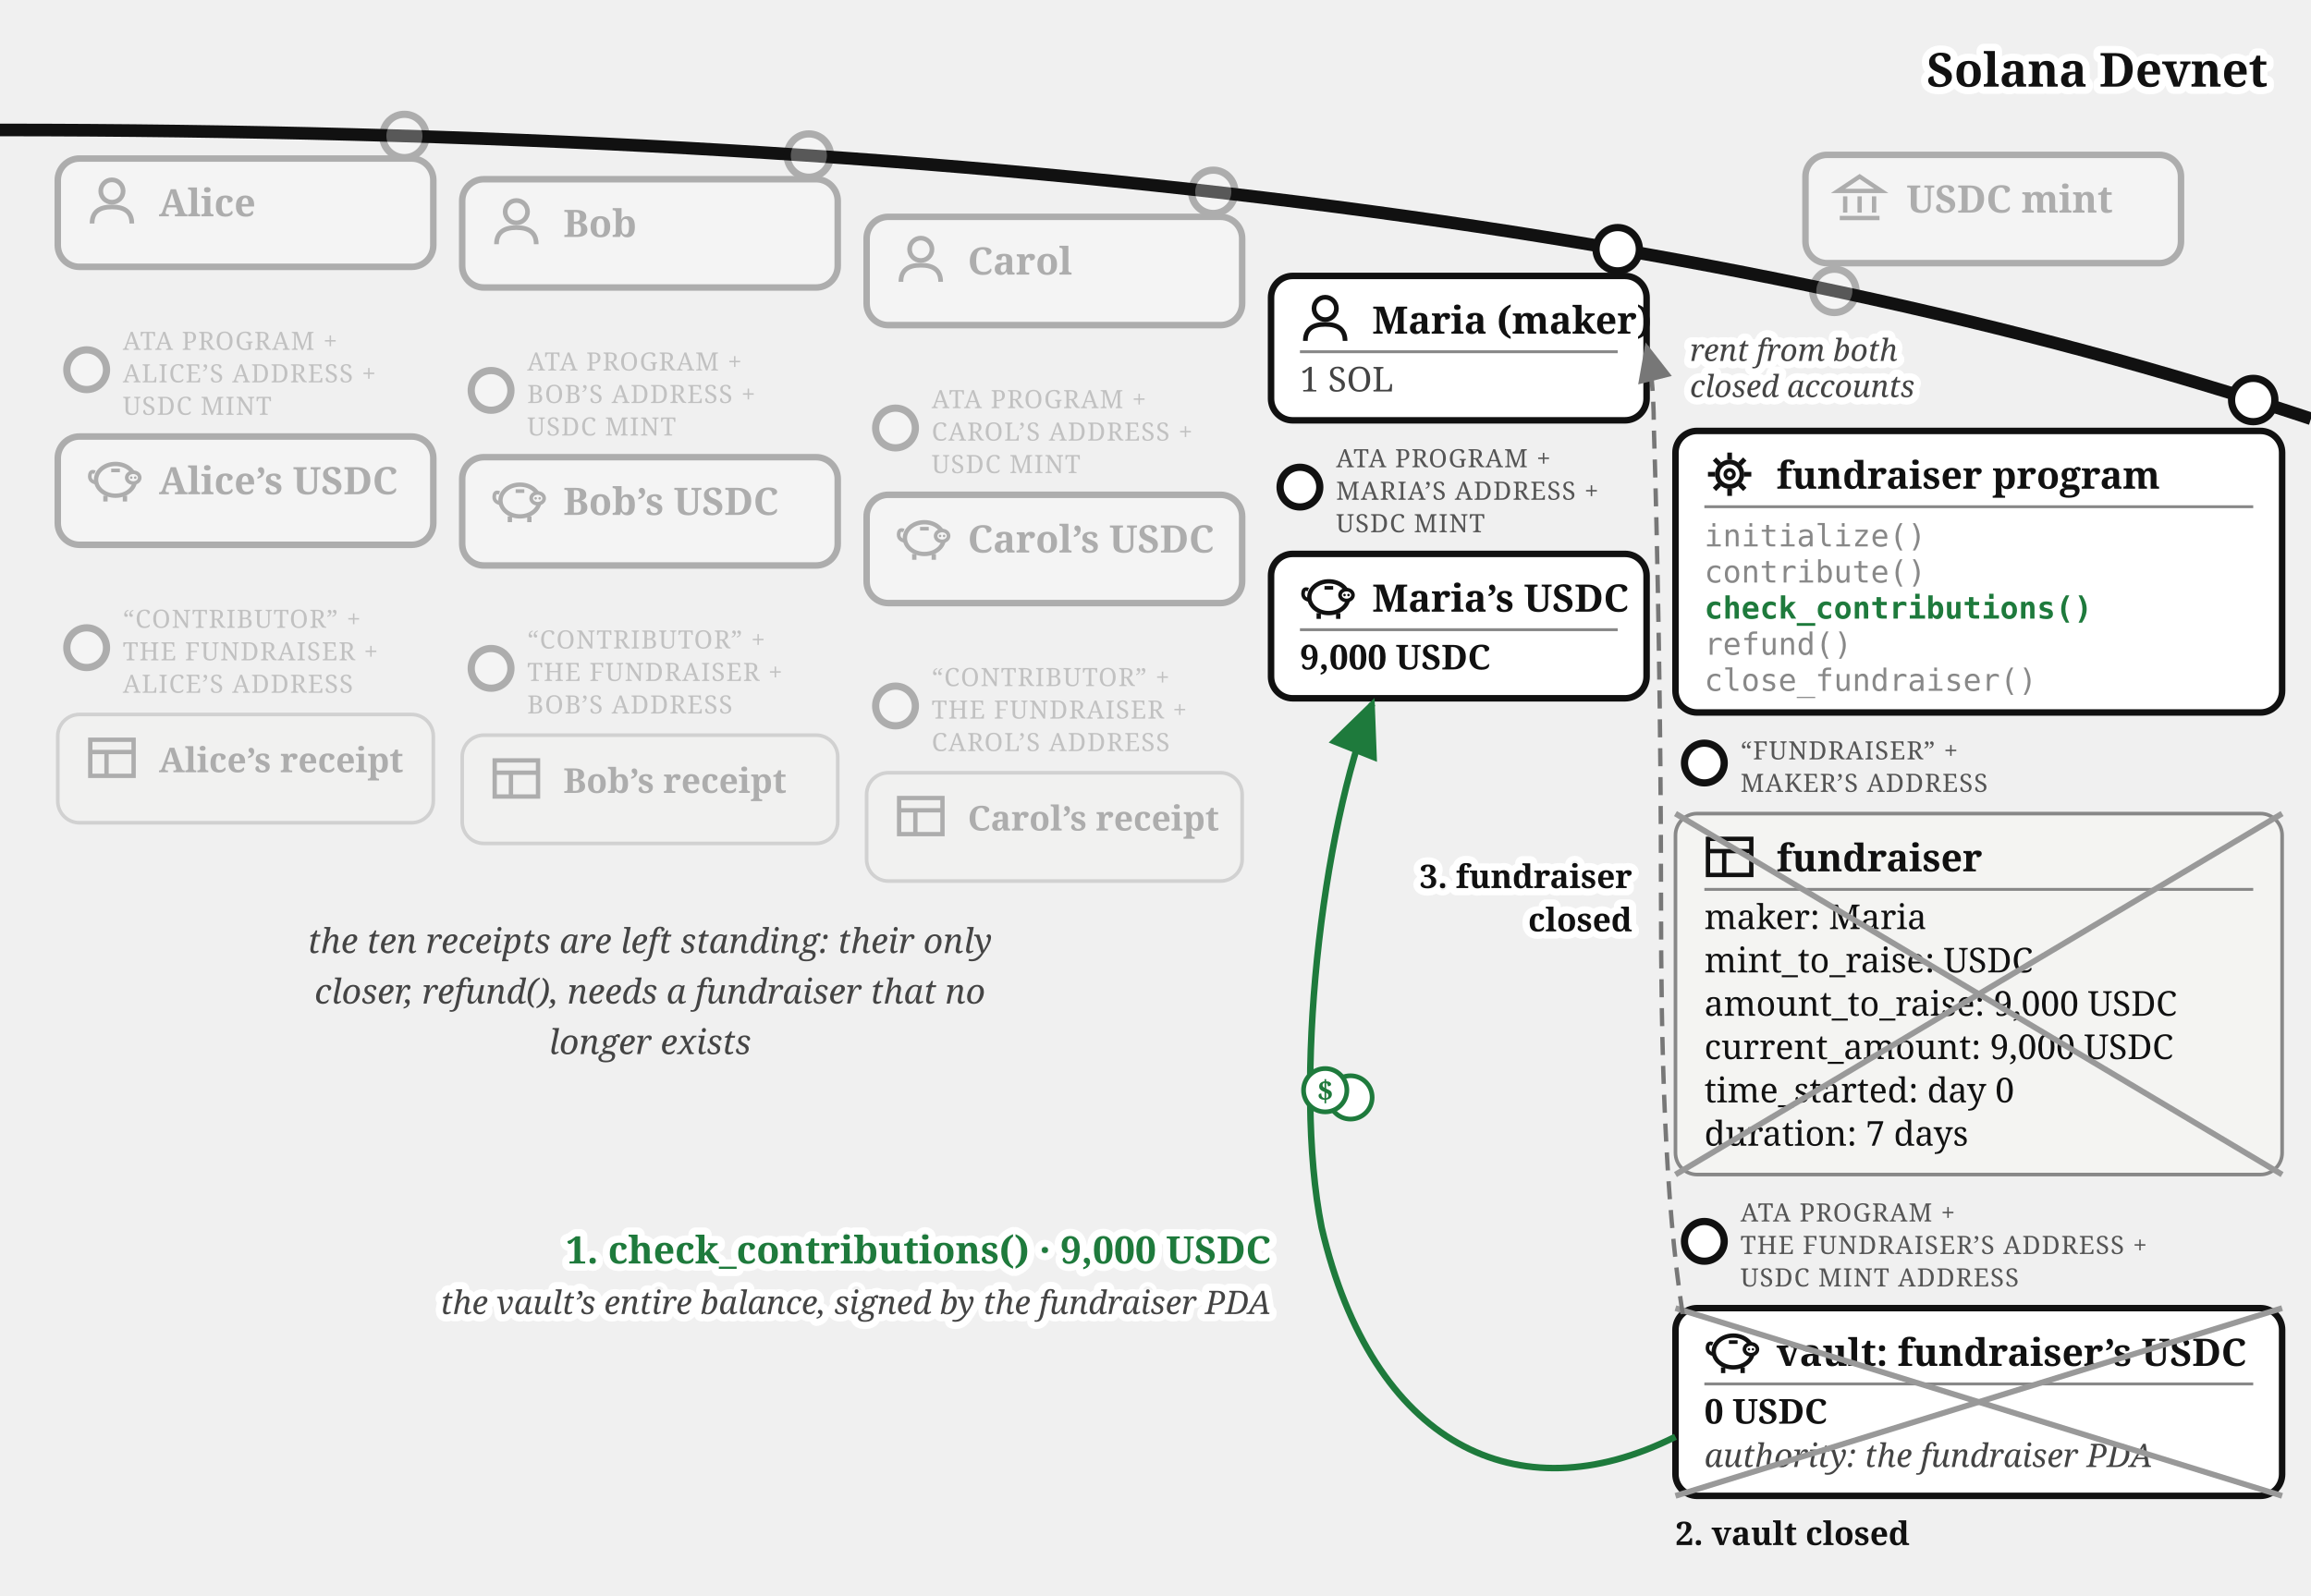
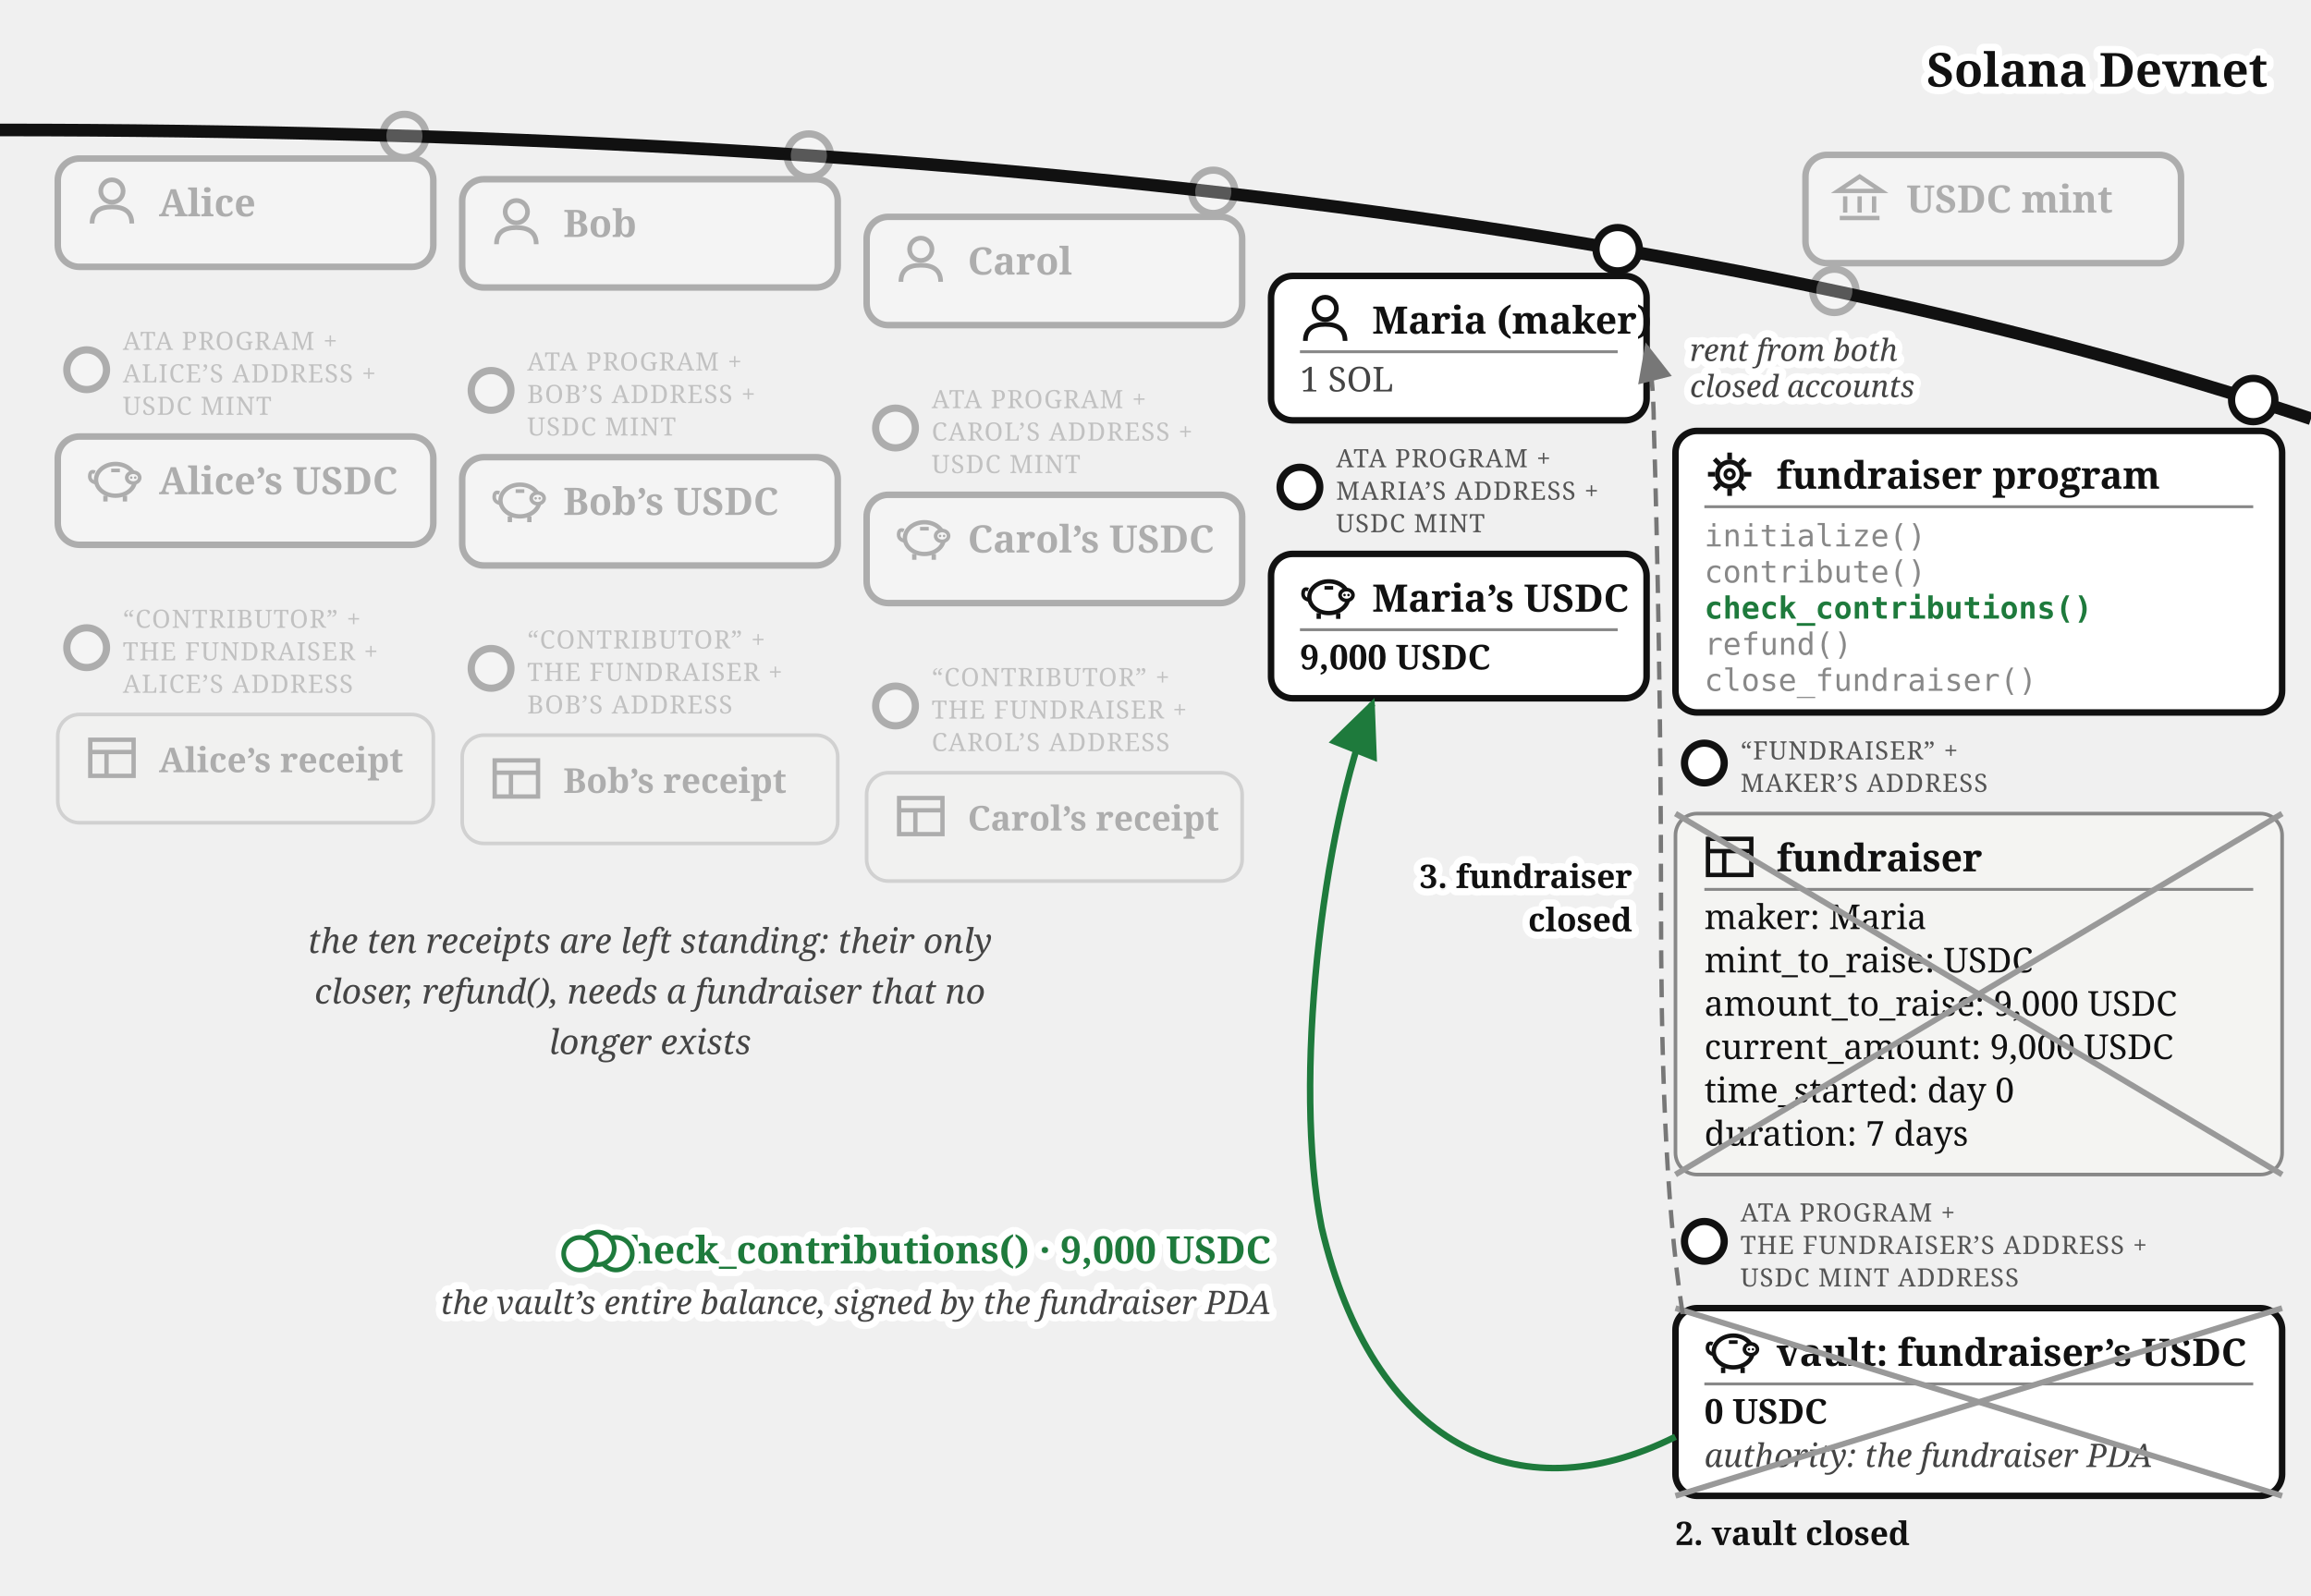
<svg xmlns="http://www.w3.org/2000/svg" viewBox="0 0 640 442" font-family="Georgia, serif" fill="#111">
  <defs>
    <marker id="fund-succ-a" markerWidth="9" markerHeight="8" refX="8" refY="4" orient="auto">
      <path d="M0,0 L9,4 L0,8 z" fill="#1e7a3c" />
    </marker>
    <marker id="fund-succ-g" markerWidth="9" markerHeight="8" refX="8" refY="4" orient="auto">
      <path d="M0,0 L9,4 L0,8 z" fill="#777" />
    </marker>
  </defs>
  <path d="M 0,36 Q 400,36 640,116" fill="none" stroke="#111" stroke-width="3.5" />
  <text stroke="#fff" stroke-width="4" paint-order="stroke" stroke-linejoin="round" x="628" y="24" font-size="13" font-weight="bold" fill="#111" text-anchor="end">Solana Devnet</text>
  <g opacity="0.3">
    <circle cx="508" cy="80.573" r="6" fill="#fff" stroke="#111" stroke-width="2" />
    <rect x="500" y="42.893" width="104" height="30" rx="6" fill="#fff" stroke="#111" stroke-width="1.8" />
    <g transform="translate(508,47.8932)" stroke="#111" stroke-width="1.2" fill="none">
      <path d="M 1,5 L 7,1 L 13,5 Z" />
      <line x1="3" y1="6.5" x2="3" y2="11" />
      <line x1="7" y1="6.5" x2="7" y2="11" />
      <line x1="11" y1="6.5" x2="11" y2="11" />
      <line x1="1.5" y1="12.5" x2="12.5" y2="12.5" />
    </g>
    <text x="528" y="58.893" font-size="10.5" font-weight="bold">USDC mint</text>
  </g>
  <g opacity="0.3">
    <circle cx="112" cy="37.663" r="6" fill="#fff" stroke="#111" stroke-width="2" />
    <rect x="16" y="43.917" width="104" height="30" rx="6" fill="#fff" stroke="#111" stroke-width="1.8" />
    <g transform="translate(24,48.9168)">
      <circle cx="7" cy="4" r="3.1" fill="none" stroke="#111" stroke-width="1.3" />
      <path d="M 1.5,13 Q 1.5,8.4 7,8.4 Q 12.5,8.4 12.5,13" fill="none" stroke="#111" stroke-width="1.3" />
    </g>
    <text x="44" y="59.917" font-size="10.5" font-weight="bold">Alice</text>
  </g>
  <g opacity="0.3">
    <circle cx="24" cy="102.417" r="5.5" fill="#fff" stroke="#111" stroke-width="2" />
    <text x="34" y="96.917" font-size="7" letter-spacing="0.3" fill="#555">ATA PROGRAM +</text>
    <text x="34" y="105.917" font-size="7" letter-spacing="0.3" fill="#555">ALICE’S ADDRESS +</text>
    <text x="34" y="114.917" font-size="7" letter-spacing="0.3" fill="#555">USDC MINT</text>
    <rect x="16" y="120.917" width="104" height="30" rx="6" fill="#fff" stroke="#111" stroke-width="1.8" />
    <g transform="translate(24,125.917)">
      <path d="M 2.6,7.8 Q 0.6,7.4 0.9,5.6 Q 1.1,4.4 2.3,4.9" fill="none" stroke="#111" stroke-width="1" />
      <ellipse cx="8" cy="7" rx="5.4" ry="4.4" fill="none" stroke="#111" stroke-width="1.2" />
      <ellipse cx="12.9" cy="6.4" rx="1.8" ry="1.5" fill="#fff" stroke="#111" stroke-width="1" />
      <circle cx="12.35" cy="6.4" r="0.35" fill="#111" />
      <circle cx="13.45" cy="6.4" r="0.35" fill="#111" />
      <line x1="5.2" y1="11.4" x2="5.2" y2="13" stroke="#111" stroke-width="1.2" />
      <line x1="10.6" y1="11.4" x2="10.6" y2="13" stroke="#111" stroke-width="1.2" />
      <line x1="6.8" y1="4.4" x2="9.2" y2="4.4" stroke="#111" stroke-width="1" />
    </g>
    <text x="44" y="136.917" font-size="10.5" font-weight="bold">Alice’s USDC</text>
  </g>
  <g opacity="0.3">
    <circle cx="24" cy="179.417" r="5.5" fill="#fff" stroke="#111" stroke-width="2" />
    <text x="34" y="173.917" font-size="7" letter-spacing="0.3" fill="#555">“CONTRIBUTOR” +</text>
    <text x="34" y="182.917" font-size="7" letter-spacing="0.3" fill="#555">THE FUNDRAISER +</text>
    <text x="34" y="191.917" font-size="7" letter-spacing="0.3" fill="#555">ALICE’S ADDRESS</text>
    <rect x="16" y="197.917" width="104" height="30" rx="6" fill="#f4f4f2" stroke="#888" />
    <g transform="translate(24,202.917)" stroke="#111" stroke-width="1.2" fill="none">
      <rect x="1" y="2" width="12" height="10" />
      <line x1="1" y1="5.4" x2="13" y2="5.4" />
      <line x1="5.5" y1="5.4" x2="5.5" y2="12" />
    </g>
    <text x="44" y="213.917" font-size="9.5" font-weight="bold">Alice’s receipt</text>
  </g>
  <g opacity="0.3">
    <circle cx="224" cy="43.091" r="6" fill="#fff" stroke="#111" stroke-width="2" />
    <rect x="128" y="49.644" width="104" height="30" rx="6" fill="#fff" stroke="#111" stroke-width="1.8" />
    <g transform="translate(136,54.6439)">
      <circle cx="7" cy="4" r="3.1" fill="none" stroke="#111" stroke-width="1.3" />
      <path d="M 1.5,13 Q 1.5,8.4 7,8.4 Q 12.5,8.4 12.5,13" fill="none" stroke="#111" stroke-width="1.3" />
    </g>
    <text x="156" y="65.644" font-size="10.5" font-weight="bold">Bob</text>
  </g>
  <g opacity="0.3">
    <circle cx="136" cy="108.144" r="5.5" fill="#fff" stroke="#111" stroke-width="2" />
    <text x="146" y="102.644" font-size="7" letter-spacing="0.3" fill="#555">ATA PROGRAM +</text>
    <text x="146" y="111.644" font-size="7" letter-spacing="0.3" fill="#555">BOB’S ADDRESS +</text>
    <text x="146" y="120.644" font-size="7" letter-spacing="0.3" fill="#555">USDC MINT</text>
    <rect x="128" y="126.644" width="104" height="30" rx="6" fill="#fff" stroke="#111" stroke-width="1.8" />
    <g transform="translate(136,131.644)">
      <path d="M 2.6,7.8 Q 0.6,7.4 0.9,5.6 Q 1.1,4.4 2.3,4.9" fill="none" stroke="#111" stroke-width="1" />
      <ellipse cx="8" cy="7" rx="5.4" ry="4.4" fill="none" stroke="#111" stroke-width="1.2" />
      <ellipse cx="12.9" cy="6.4" rx="1.8" ry="1.5" fill="#fff" stroke="#111" stroke-width="1" />
      <circle cx="12.35" cy="6.4" r="0.35" fill="#111" />
      <circle cx="13.45" cy="6.4" r="0.35" fill="#111" />
      <line x1="5.2" y1="11.4" x2="5.2" y2="13" stroke="#111" stroke-width="1.2" />
      <line x1="10.6" y1="11.4" x2="10.6" y2="13" stroke="#111" stroke-width="1.2" />
      <line x1="6.8" y1="4.4" x2="9.2" y2="4.4" stroke="#111" stroke-width="1" />
    </g>
    <text x="156" y="142.644" font-size="10.5" font-weight="bold">Bob’s USDC</text>
  </g>
  <g opacity="0.3">
    <circle cx="136" cy="185.144" r="5.5" fill="#fff" stroke="#111" stroke-width="2" />
    <text x="146" y="179.644" font-size="7" letter-spacing="0.3" fill="#555">“CONTRIBUTOR” +</text>
    <text x="146" y="188.644" font-size="7" letter-spacing="0.3" fill="#555">THE FUNDRAISER +</text>
    <text x="146" y="197.644" font-size="7" letter-spacing="0.3" fill="#555">BOB’S ADDRESS</text>
    <rect x="128" y="203.644" width="104" height="30" rx="6" fill="#f4f4f2" stroke="#888" />
    <g transform="translate(136,208.644)" stroke="#111" stroke-width="1.2" fill="none">
      <rect x="1" y="2" width="12" height="10" />
      <line x1="1" y1="5.4" x2="13" y2="5.4" />
      <line x1="5.5" y1="5.4" x2="5.5" y2="12" />
    </g>
    <text x="156" y="219.644" font-size="9.5" font-weight="bold">Bob’s receipt</text>
  </g>
  <g opacity="0.3">
    <circle cx="336" cy="53.138" r="6" fill="#fff" stroke="#111" stroke-width="2" />
    <rect x="240" y="60.062" width="104" height="30" rx="6" fill="#fff" stroke="#111" stroke-width="1.8" />
    <g transform="translate(248,65.0617)">
      <circle cx="7" cy="4" r="3.1" fill="none" stroke="#111" stroke-width="1.3" />
      <path d="M 1.5,13 Q 1.5,8.4 7,8.4 Q 12.5,8.4 12.5,13" fill="none" stroke="#111" stroke-width="1.3" />
    </g>
    <text x="268" y="76.062" font-size="10.5" font-weight="bold">Carol</text>
  </g>
  <g opacity="0.3">
    <circle cx="248" cy="118.562" r="5.5" fill="#fff" stroke="#111" stroke-width="2" />
    <text x="258" y="113.062" font-size="7" letter-spacing="0.3" fill="#555">ATA PROGRAM +</text>
    <text x="258" y="122.062" font-size="7" letter-spacing="0.3" fill="#555">CAROL’S ADDRESS +</text>
    <text x="258" y="131.062" font-size="7" letter-spacing="0.3" fill="#555">USDC MINT</text>
    <rect x="240" y="137.062" width="104" height="30" rx="6" fill="#fff" stroke="#111" stroke-width="1.8" />
    <g transform="translate(248,142.062)">
      <path d="M 2.6,7.8 Q 0.6,7.4 0.9,5.6 Q 1.1,4.4 2.3,4.9" fill="none" stroke="#111" stroke-width="1" />
      <ellipse cx="8" cy="7" rx="5.4" ry="4.4" fill="none" stroke="#111" stroke-width="1.2" />
      <ellipse cx="12.9" cy="6.4" rx="1.8" ry="1.5" fill="#fff" stroke="#111" stroke-width="1" />
      <circle cx="12.35" cy="6.4" r="0.35" fill="#111" />
      <circle cx="13.45" cy="6.4" r="0.35" fill="#111" />
      <line x1="5.2" y1="11.4" x2="5.2" y2="13" stroke="#111" stroke-width="1.2" />
      <line x1="10.6" y1="11.4" x2="10.6" y2="13" stroke="#111" stroke-width="1.2" />
      <line x1="6.8" y1="4.4" x2="9.2" y2="4.4" stroke="#111" stroke-width="1" />
    </g>
    <text x="268" y="153.062" font-size="10.5" font-weight="bold">Carol’s USDC</text>
  </g>
  <g opacity="0.3">
    <circle cx="248" cy="195.562" r="5.5" fill="#fff" stroke="#111" stroke-width="2" />
    <text x="258" y="190.062" font-size="7" letter-spacing="0.3" fill="#555">“CONTRIBUTOR” +</text>
    <text x="258" y="199.062" font-size="7" letter-spacing="0.3" fill="#555">THE FUNDRAISER +</text>
    <text x="258" y="208.062" font-size="7" letter-spacing="0.3" fill="#555">CAROL’S ADDRESS</text>
    <rect x="240" y="214.062" width="104" height="30" rx="6" fill="#f4f4f2" stroke="#888" />
    <g transform="translate(248,219.062)" stroke="#111" stroke-width="1.2" fill="none">
      <rect x="1" y="2" width="12" height="10" />
      <line x1="1" y1="5.4" x2="13" y2="5.4" />
      <line x1="5.5" y1="5.4" x2="5.5" y2="12" />
    </g>
    <text x="268" y="230.062" font-size="9.5" font-weight="bold">Carol’s receipt</text>
  </g>
  <g>
    <circle cx="448" cy="69.033" r="6" fill="#fff" stroke="#111" stroke-width="2" />
    <rect x="352" y="76.436" width="104" height="40" rx="6" fill="#fff" stroke="#111" stroke-width="1.8" />
    <g transform="translate(360,81.4364)">
      <circle cx="7" cy="4" r="3.1" fill="none" stroke="#111" stroke-width="1.3" />
      <path d="M 1.5,13 Q 1.5,8.4 7,8.4 Q 12.5,8.4 12.5,13" fill="none" stroke="#111" stroke-width="1.3" />
    </g>
    <text x="380" y="92.436" font-size="10.5" font-weight="bold">Maria (maker)</text>
    <line x1="360" y1="97.436" x2="448" y2="97.436" stroke="#888" stroke-width="0.8" />
    <text x="360" y="108.436" font-size="9.5" fill="#444">1 SOL</text>
  </g>
  <g>
    <circle cx="360" cy="134.936" r="5.5" fill="#fff" stroke="#111" stroke-width="2" />
    <text x="370" y="129.436" font-size="7" letter-spacing="0.3" fill="#555">ATA PROGRAM +</text>
    <text x="370" y="138.436" font-size="7" letter-spacing="0.3" fill="#555">MARIA’S ADDRESS +</text>
    <text x="370" y="147.436" font-size="7" letter-spacing="0.3" fill="#555">USDC MINT</text>
    <rect x="352" y="153.436" width="104" height="40" rx="6" fill="#fff" stroke="#111" stroke-width="1.8" />
    <g transform="translate(360,158.436)">
      <path d="M 2.6,7.8 Q 0.6,7.4 0.9,5.6 Q 1.1,4.4 2.3,4.9" fill="none" stroke="#111" stroke-width="1" />
      <ellipse cx="8" cy="7" rx="5.4" ry="4.4" fill="none" stroke="#111" stroke-width="1.2" />
      <ellipse cx="12.9" cy="6.4" rx="1.8" ry="1.5" fill="#fff" stroke="#111" stroke-width="1" />
      <circle cx="12.35" cy="6.4" r="0.35" fill="#111" />
      <circle cx="13.45" cy="6.4" r="0.35" fill="#111" />
      <line x1="5.2" y1="11.4" x2="5.2" y2="13" stroke="#111" stroke-width="1.2" />
      <line x1="10.6" y1="11.4" x2="10.6" y2="13" stroke="#111" stroke-width="1.2" />
      <line x1="6.8" y1="4.4" x2="9.2" y2="4.4" stroke="#111" stroke-width="1" />
    </g>
    <text x="380" y="169.436" font-size="10.5" font-weight="bold">Maria’s USDC</text>
    <line x1="360" y1="174.436" x2="448" y2="174.436" stroke="#888" stroke-width="0.8" />
    <text x="360" y="185.436" font-size="9.5" font-weight="bold">9,000 USDC</text>
  </g>
  <g>
    <circle cx="624" cy="110.812" r="6" fill="#fff" stroke="#111" stroke-width="2" />
    <rect x="464" y="119.37" width="168" height="78" rx="6" fill="#fff" stroke="#111" stroke-width="1.8" />
    <g transform="translate(472,124.37)">
      <circle cx="7" cy="7" r="3.4" fill="none" stroke="#111" stroke-width="1.3" />
      <circle cx="7" cy="7" r="1.2" fill="none" stroke="#111" stroke-width="1" />
      <g stroke="#111" stroke-width="1.3">
        <line x1="7" y1="1" x2="7" y2="3" />
        <line x1="7" y1="11" x2="7" y2="13" />
        <line x1="1" y1="7" x2="3" y2="7" />
        <line x1="11" y1="7" x2="13" y2="7" />
        <line x1="2.8" y1="2.8" x2="4.2" y2="4.2" />
        <line x1="9.8" y1="9.8" x2="11.2" y2="11.2" />
        <line x1="11.2" y1="2.8" x2="9.8" y2="4.2" />
        <line x1="2.8" y1="11.2" x2="4.2" y2="9.8" />
      </g>
    </g>
    <text x="492" y="135.37" font-size="10.5" font-weight="bold">fundraiser program</text>
    <line x1="472" y1="140.37" x2="624" y2="140.37" stroke="#888" stroke-width="0.8" />
    <text x="472" y="151.37" font-size="8.5" font-family="Menlo, monospace" fill="#888">initialize()</text>
    <text x="472" y="161.37" font-size="8.5" font-family="Menlo, monospace" fill="#888">contribute()</text>
    <text x="472" y="171.37" font-size="8.5" font-family="Menlo, monospace" font-weight="bold" fill="#1e7a3c">check_contributions()</text>
    <text x="472" y="181.37" font-size="8.5" font-family="Menlo, monospace" fill="#888">refund()</text>
    <text x="472" y="191.37" font-size="8.5" font-family="Menlo, monospace" fill="#888">close_fundraiser()</text>
  </g>
  <g>
    <circle cx="472" cy="211.37" r="5.5" fill="#fff" stroke="#111" stroke-width="2" />
    <text x="482" y="210.37" font-size="7" letter-spacing="0.3" fill="#555">“FUNDRAISER” +</text>
    <text x="482" y="219.37" font-size="7" letter-spacing="0.3" fill="#555">MAKER’S ADDRESS</text>
    <rect x="464" y="225.37" width="168" height="100" rx="6" fill="#f4f4f2" stroke="#888" />
    <g transform="translate(472,230.37)" stroke="#111" stroke-width="1.2" fill="none">
      <rect x="1" y="2" width="12" height="10" />
      <line x1="1" y1="5.4" x2="13" y2="5.4" />
      <line x1="5.5" y1="5.4" x2="5.5" y2="12" />
    </g>
    <text x="492" y="241.37" font-size="10.5" font-weight="bold">fundraiser</text>
    <line x1="472" y1="246.37" x2="624" y2="246.37" stroke="#888" stroke-width="0.8" />
    <text x="472" y="257.37" font-size="9.5">maker: Maria</text>
    <text x="472" y="269.37" font-size="9.5">mint_to_raise: USDC</text>
    <text x="472" y="281.37" font-size="9.5">amount_to_raise: 9,000 USDC</text>
    <text x="472" y="293.37" font-size="9.5">current_amount: 9,000 USDC</text>
    <text x="472" y="305.37" font-size="9.5">time_started: day 0</text>
    <text x="472" y="317.37" font-size="9.5">duration: 7 days</text>
    <line x1="464" y1="225.37" x2="632" y2="325.37" stroke="#999" stroke-width="1.6" />
    <line x1="632" y1="225.37" x2="464" y2="325.37" stroke="#999" stroke-width="1.6" />
  </g>
  <g>
    <circle cx="472" cy="343.87" r="5.5" fill="#fff" stroke="#111" stroke-width="2" />
    <text x="482" y="338.37" font-size="7" letter-spacing="0.3" fill="#555">ATA PROGRAM +</text>
    <text x="482" y="347.37" font-size="7" letter-spacing="0.3" fill="#555">THE FUNDRAISER’S ADDRESS +</text>
    <text x="482" y="356.37" font-size="7" letter-spacing="0.3" fill="#555">USDC MINT ADDRESS</text>
    <rect x="464" y="362.37" width="168" height="52" rx="6" fill="#fff" stroke="#111" stroke-width="1.8" />
    <g transform="translate(472,367.37)">
      <path d="M 2.6,7.8 Q 0.6,7.4 0.9,5.6 Q 1.1,4.4 2.3,4.9" fill="none" stroke="#111" stroke-width="1" />
      <ellipse cx="8" cy="7" rx="5.4" ry="4.4" fill="none" stroke="#111" stroke-width="1.2" />
      <ellipse cx="12.9" cy="6.4" rx="1.8" ry="1.5" fill="#fff" stroke="#111" stroke-width="1" />
      <circle cx="12.35" cy="6.4" r="0.35" fill="#111" />
      <circle cx="13.45" cy="6.4" r="0.35" fill="#111" />
      <line x1="5.2" y1="11.4" x2="5.2" y2="13" stroke="#111" stroke-width="1.2" />
      <line x1="10.6" y1="11.4" x2="10.6" y2="13" stroke="#111" stroke-width="1.2" />
      <line x1="6.8" y1="4.4" x2="9.2" y2="4.4" stroke="#111" stroke-width="1" />
    </g>
    <text x="492" y="378.37" font-size="10.5" font-weight="bold">vault: fundraiser’s USDC</text>
    <line x1="472" y1="383.37" x2="624" y2="383.37" stroke="#888" stroke-width="0.8" />
    <text x="472" y="394.37" font-size="9.5" font-weight="bold">0 USDC</text>
    <text x="472" y="406.37" font-size="9" font-style="italic" fill="#444">authority: the fundraiser PDA</text>
    <line x1="464" y1="362.37" x2="632" y2="414.37" stroke="#999" stroke-width="1.6" />
    <line x1="632" y1="362.37" x2="464" y2="414.37" stroke="#999" stroke-width="1.6" />
  </g>
  <path d="M 464,398 C 420,420 380,400 366,340 C 358,300 366,230 380,195" fill="none" stroke="#1e7a3c" stroke-width="1.8" marker-end="url(#fund-succ-a)" />
-   <g transform="translate(370,302)">
-     <circle cx="4" cy="2" r="6" fill="#fff" stroke="#1e7a3c" stroke-width="1.3" />
-     <circle cx="-3" cy="0" r="6" fill="#fff" stroke="#1e7a3c" stroke-width="1.3" />
-     <text x="-3" y="3" font-size="8" font-weight="bold" fill="#1e7a3c" text-anchor="middle">$</text>
-   </g>
  <text stroke="#fff" stroke-width="4" paint-order="stroke" stroke-linejoin="round" x="352" y="350" font-size="10.5" font-weight="bold" fill="#1e7a3c" text-anchor="end">1. check_contributions() · 9,000 USDC</text>
  <text stroke="#fff" stroke-width="4" paint-order="stroke" stroke-linejoin="round" x="352" y="364" font-size="9" font-style="italic" fill="#444" text-anchor="end">the vault’s entire balance, signed by the fundraiser PDA</text>
  <path d="M 466,364 C 461,332 460,290 460,250 C 460,200 459,150 458,118 C 458,108 457,100 456,96" fill="none" stroke="#777" stroke-width="1.2" stroke-dasharray="5 3" marker-end="url(#fund-succ-g)" />
  <text stroke="#fff" stroke-width="4" paint-order="stroke" stroke-linejoin="round" x="468" y="100" font-size="8.5" font-style="italic" fill="#444" text-anchor="start">rent from both</text>
  <text stroke="#fff" stroke-width="4" paint-order="stroke" stroke-linejoin="round" x="468" y="110" font-size="8.5" font-style="italic" fill="#444" text-anchor="start">closed accounts</text>
  <text stroke="#fff" stroke-width="4" paint-order="stroke" stroke-linejoin="round" x="452" y="246" font-size="9" font-weight="bold" fill="#111" text-anchor="end">3. fundraiser</text>
  <text stroke="#fff" stroke-width="4" paint-order="stroke" stroke-linejoin="round" x="452" y="258" font-size="9" font-weight="bold" fill="#111" text-anchor="end">closed</text>
  <text x="464" y="428" font-size="9" font-weight="bold">2. vault closed</text>
  <text x="180" y="264" font-size="9.5" fill="#444" font-style="italic" text-anchor="middle">the ten receipts are left standing: their only</text>
  <text x="180" y="278" font-size="9.5" fill="#444" font-style="italic" text-anchor="middle">closer, refund(), needs a fundraiser that no</text>
  <text x="180" y="292" font-size="9.5" fill="#444" font-style="italic" text-anchor="middle">longer exists</text>
+   <g class="coin" transform="translate(165.6,345.8)" fill="#fff">
+     <g stroke="#fff" stroke-width="4.5">
+       <circle cx="5" cy="1.5" r="4.5" />
+       <circle cx="0" cy="0" r="4.5" />
+       <circle cx="-5" cy="1.5" r="4.5" />
+     </g>
+     <g stroke="#1e7a3c" stroke-width="1.3">
+       <circle cx="5" cy="1.5" r="4.5" />
+       <circle cx="0" cy="0" r="4.5" />
+       <circle cx="-5" cy="1.5" r="4.5" />
+     </g>
+   </g>
</svg>
